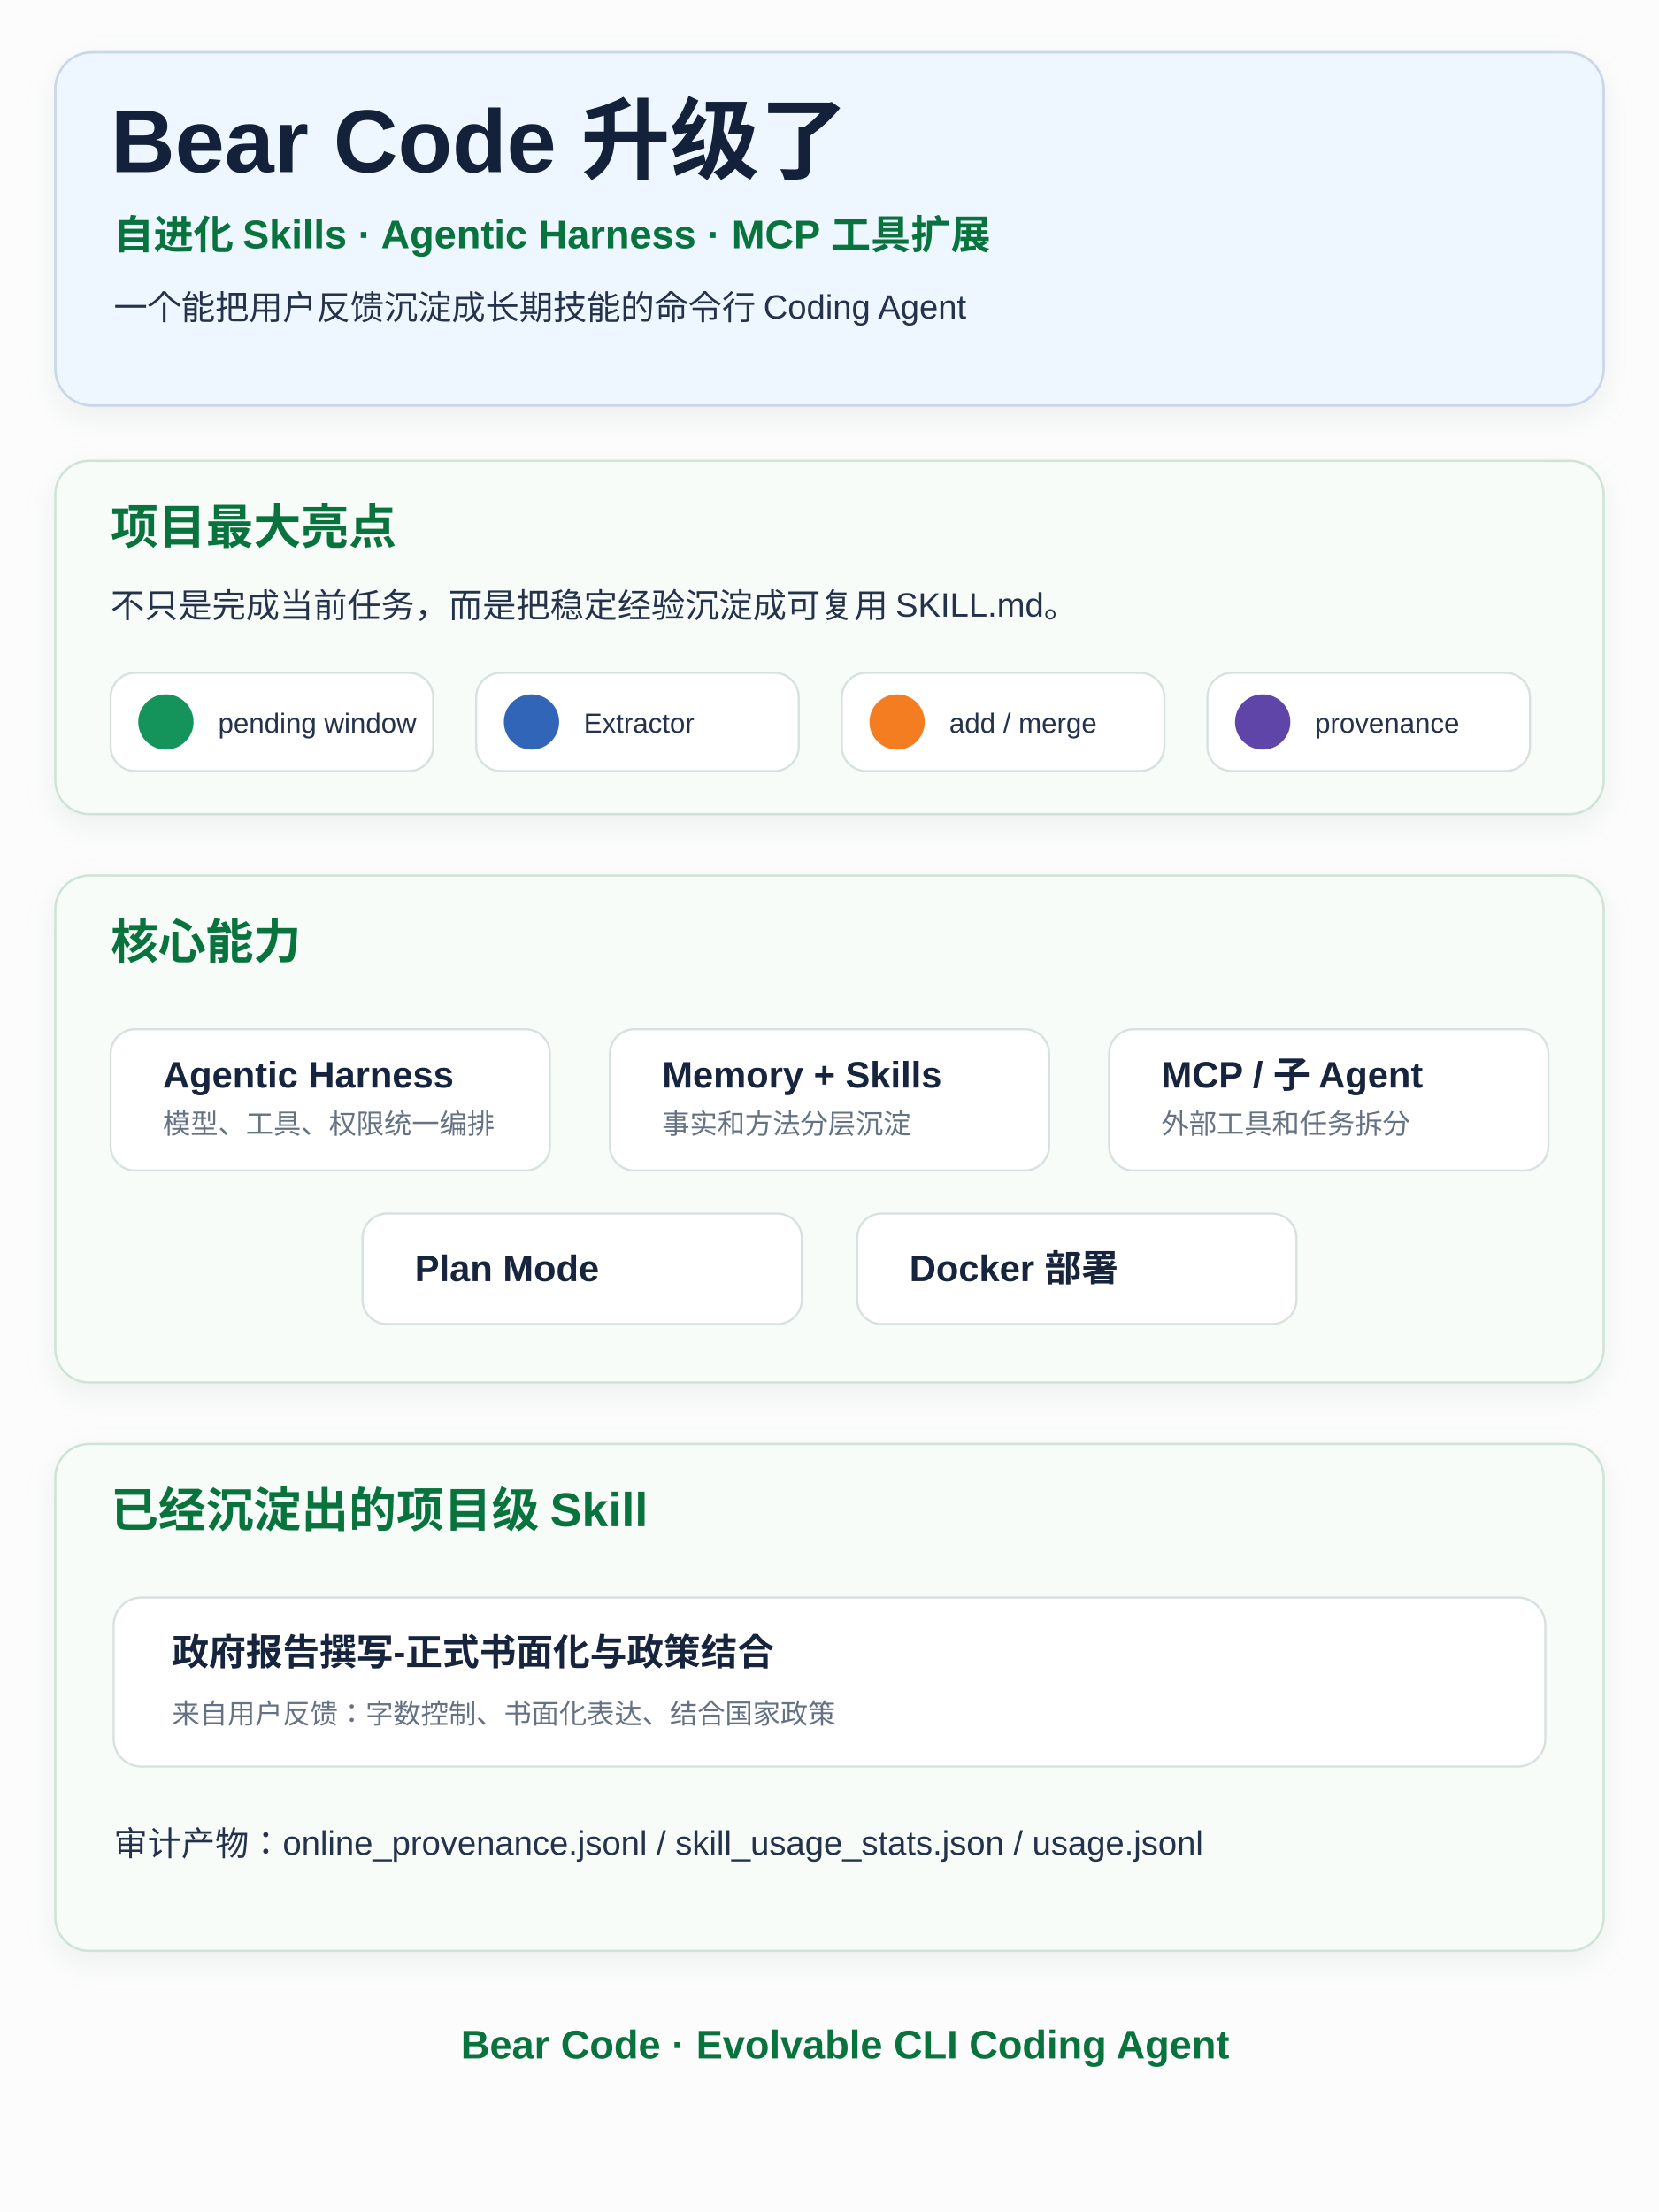
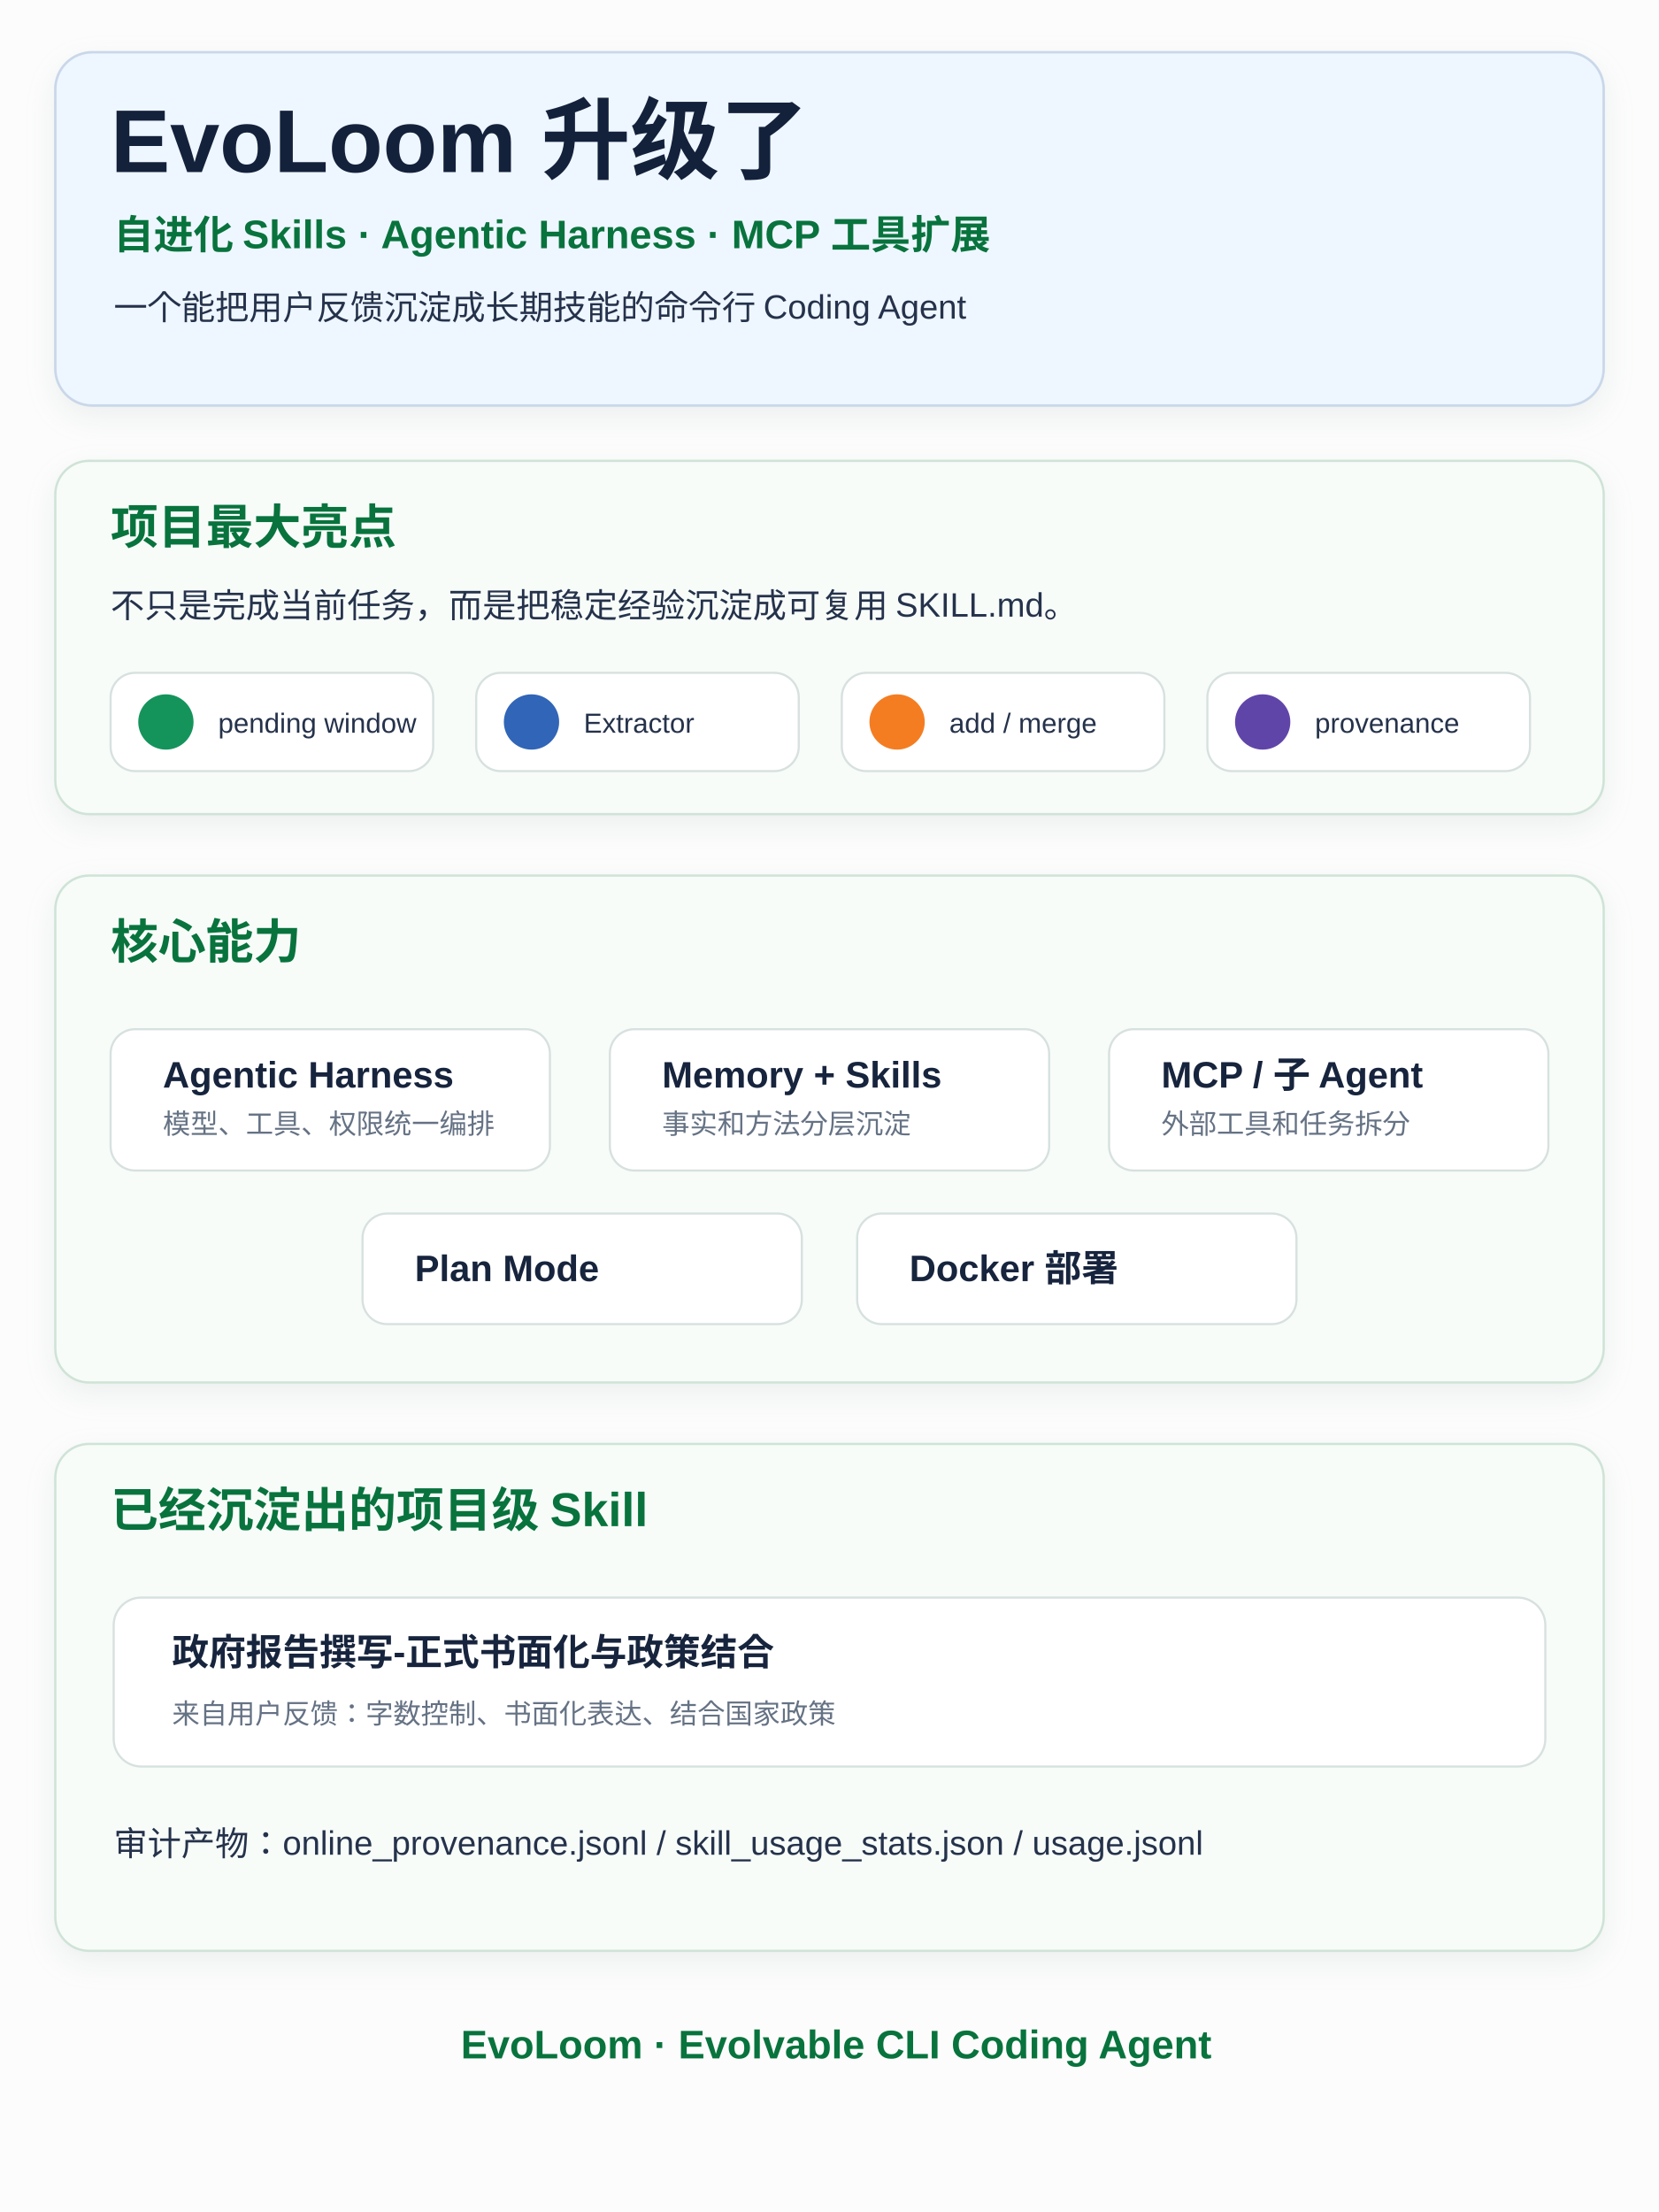
<svg xmlns="http://www.w3.org/2000/svg" width="1080" height="1440" viewBox="0 0 1080 1440">
  <defs>
    <style>.bg{fill:#fbfcfb}.header{fill:#eef6ff;stroke:#c9d7e9;stroke-width:1.6}.panel{fill:#f7fcf9;stroke:#cfe3d7;stroke-width:1.5}.card{fill:#fff;stroke:#d7e1df;stroke-width:1.4}.blue{fill:#3165b7}.green{fill:#14945b}.orange{fill:#f47d22}.purple{fill:#6045a9}.title{font:800 58px "PingFang SC","Microsoft YaHei",Arial;fill:#13213b}.subtitle{font:700 26px "PingFang SC","Microsoft YaHei",Arial;fill:#08733d}.body{font:500 22px "PingFang SC","Microsoft YaHei",Arial;fill:#25324b}.section{font:800 31px "PingFang SC","Microsoft YaHei",Arial;fill:#08733d}.label{font:800 24px "PingFang SC","Microsoft YaHei",Arial;fill:#17243d}.small{font:500 18px "PingFang SC","Microsoft YaHei",Arial;fill:#25324b}.muted{font:500 18px "PingFang SC","Microsoft YaHei",Arial;fill:#657284}.shadow{filter:url(#shadow)}</style>
    <filter id="shadow">
      <feDropShadow dx="0" dy="7" stdDeviation="9" flood-color="#d8e1df" flood-opacity=".42" />
    </filter>
  </defs>
  <rect class="bg" width="1080" height="1440" />
  <rect class="header shadow" x="36" y="34" width="1008" height="230" rx="24" />
-   <text class="title" x="72" y="112">Bear Code 升级了</text>
+   <text class="title" x="72" y="112">EvoLoom 升级了</text>
  <text class="subtitle" x="74" y="162">自进化 Skills · Agentic Harness · MCP 工具扩展</text>
  <text class="body" x="74" y="208">一个能把用户反馈沉淀成长期技能的命令行 Coding Agent</text>
  <rect class="panel shadow" x="36" y="300" width="1008" height="230" rx="22" />
  <text class="section" x="72" y="354">项目最大亮点</text>
  <text class="body" x="72" y="402">不只是完成当前任务，而是把稳定经验沉淀成可复用 SKILL.md。</text>
  <g transform="translate(72,438)">
    <rect class="card" width="210" height="64" rx="16" />
    <circle class="green" cx="36" cy="32" r="18" />
    <text class="small" x="70" y="39">pending window</text>
  </g>
  <g transform="translate(310,438)">
    <rect class="card" width="210" height="64" rx="16" />
    <circle class="blue" cx="36" cy="32" r="18" />
    <text class="small" x="70" y="39">Extractor</text>
  </g>
  <g transform="translate(548,438)">
    <rect class="card" width="210" height="64" rx="16" />
    <circle class="orange" cx="36" cy="32" r="18" />
    <text class="small" x="70" y="39">add / merge</text>
  </g>
  <g transform="translate(786,438)">
    <rect class="card" width="210" height="64" rx="16" />
    <circle class="purple" cx="36" cy="32" r="18" />
    <text class="small" x="70" y="39">provenance</text>
  </g>
  <rect class="panel shadow" x="36" y="570" width="1008" height="330" rx="22" />
  <text class="section" x="72" y="624">核心能力</text>
  <g transform="translate(72,670)">
    <rect class="card" width="286" height="92" rx="16" />
    <text class="label" x="34" y="38">Agentic Harness</text>
    <text class="muted" x="34" y="68">模型、工具、权限统一编排</text>
  </g>
  <g transform="translate(397,670)">
    <rect class="card" width="286" height="92" rx="16" />
    <text class="label" x="34" y="38">Memory + Skills</text>
    <text class="muted" x="34" y="68">事实和方法分层沉淀</text>
  </g>
  <g transform="translate(722,670)">
    <rect class="card" width="286" height="92" rx="16" />
    <text class="label" x="34" y="38">MCP / 子 Agent</text>
    <text class="muted" x="34" y="68">外部工具和任务拆分</text>
  </g>
  <g transform="translate(236,790)">
    <rect class="card" width="286" height="72" rx="16" />
    <text class="label" x="34" y="44">Plan Mode</text>
  </g>
  <g transform="translate(558,790)">
    <rect class="card" width="286" height="72" rx="16" />
    <text class="label" x="34" y="44">Docker 部署</text>
  </g>
  <rect class="panel shadow" x="36" y="940" width="1008" height="330" rx="22" />
  <text class="section" x="72" y="994">已经沉淀出的项目级 Skill</text>
  <rect class="card" x="74" y="1040" width="932" height="110" rx="18" />
  <text class="label" x="112" y="1084">政府报告撰写-正式书面化与政策结合</text>
  <text class="muted" x="112" y="1122">来自用户反馈：字数控制、书面化表达、结合国家政策</text>
  <text class="body" x="74" y="1208">审计产物：online_provenance.jsonl / skill_usage_stats.json / usage.jsonl</text>
-   <text class="subtitle" x="300" y="1340">Bear Code · Evolvable CLI Coding Agent</text>
+   <text class="subtitle" x="300" y="1340">EvoLoom · Evolvable CLI Coding Agent</text>
</svg>
